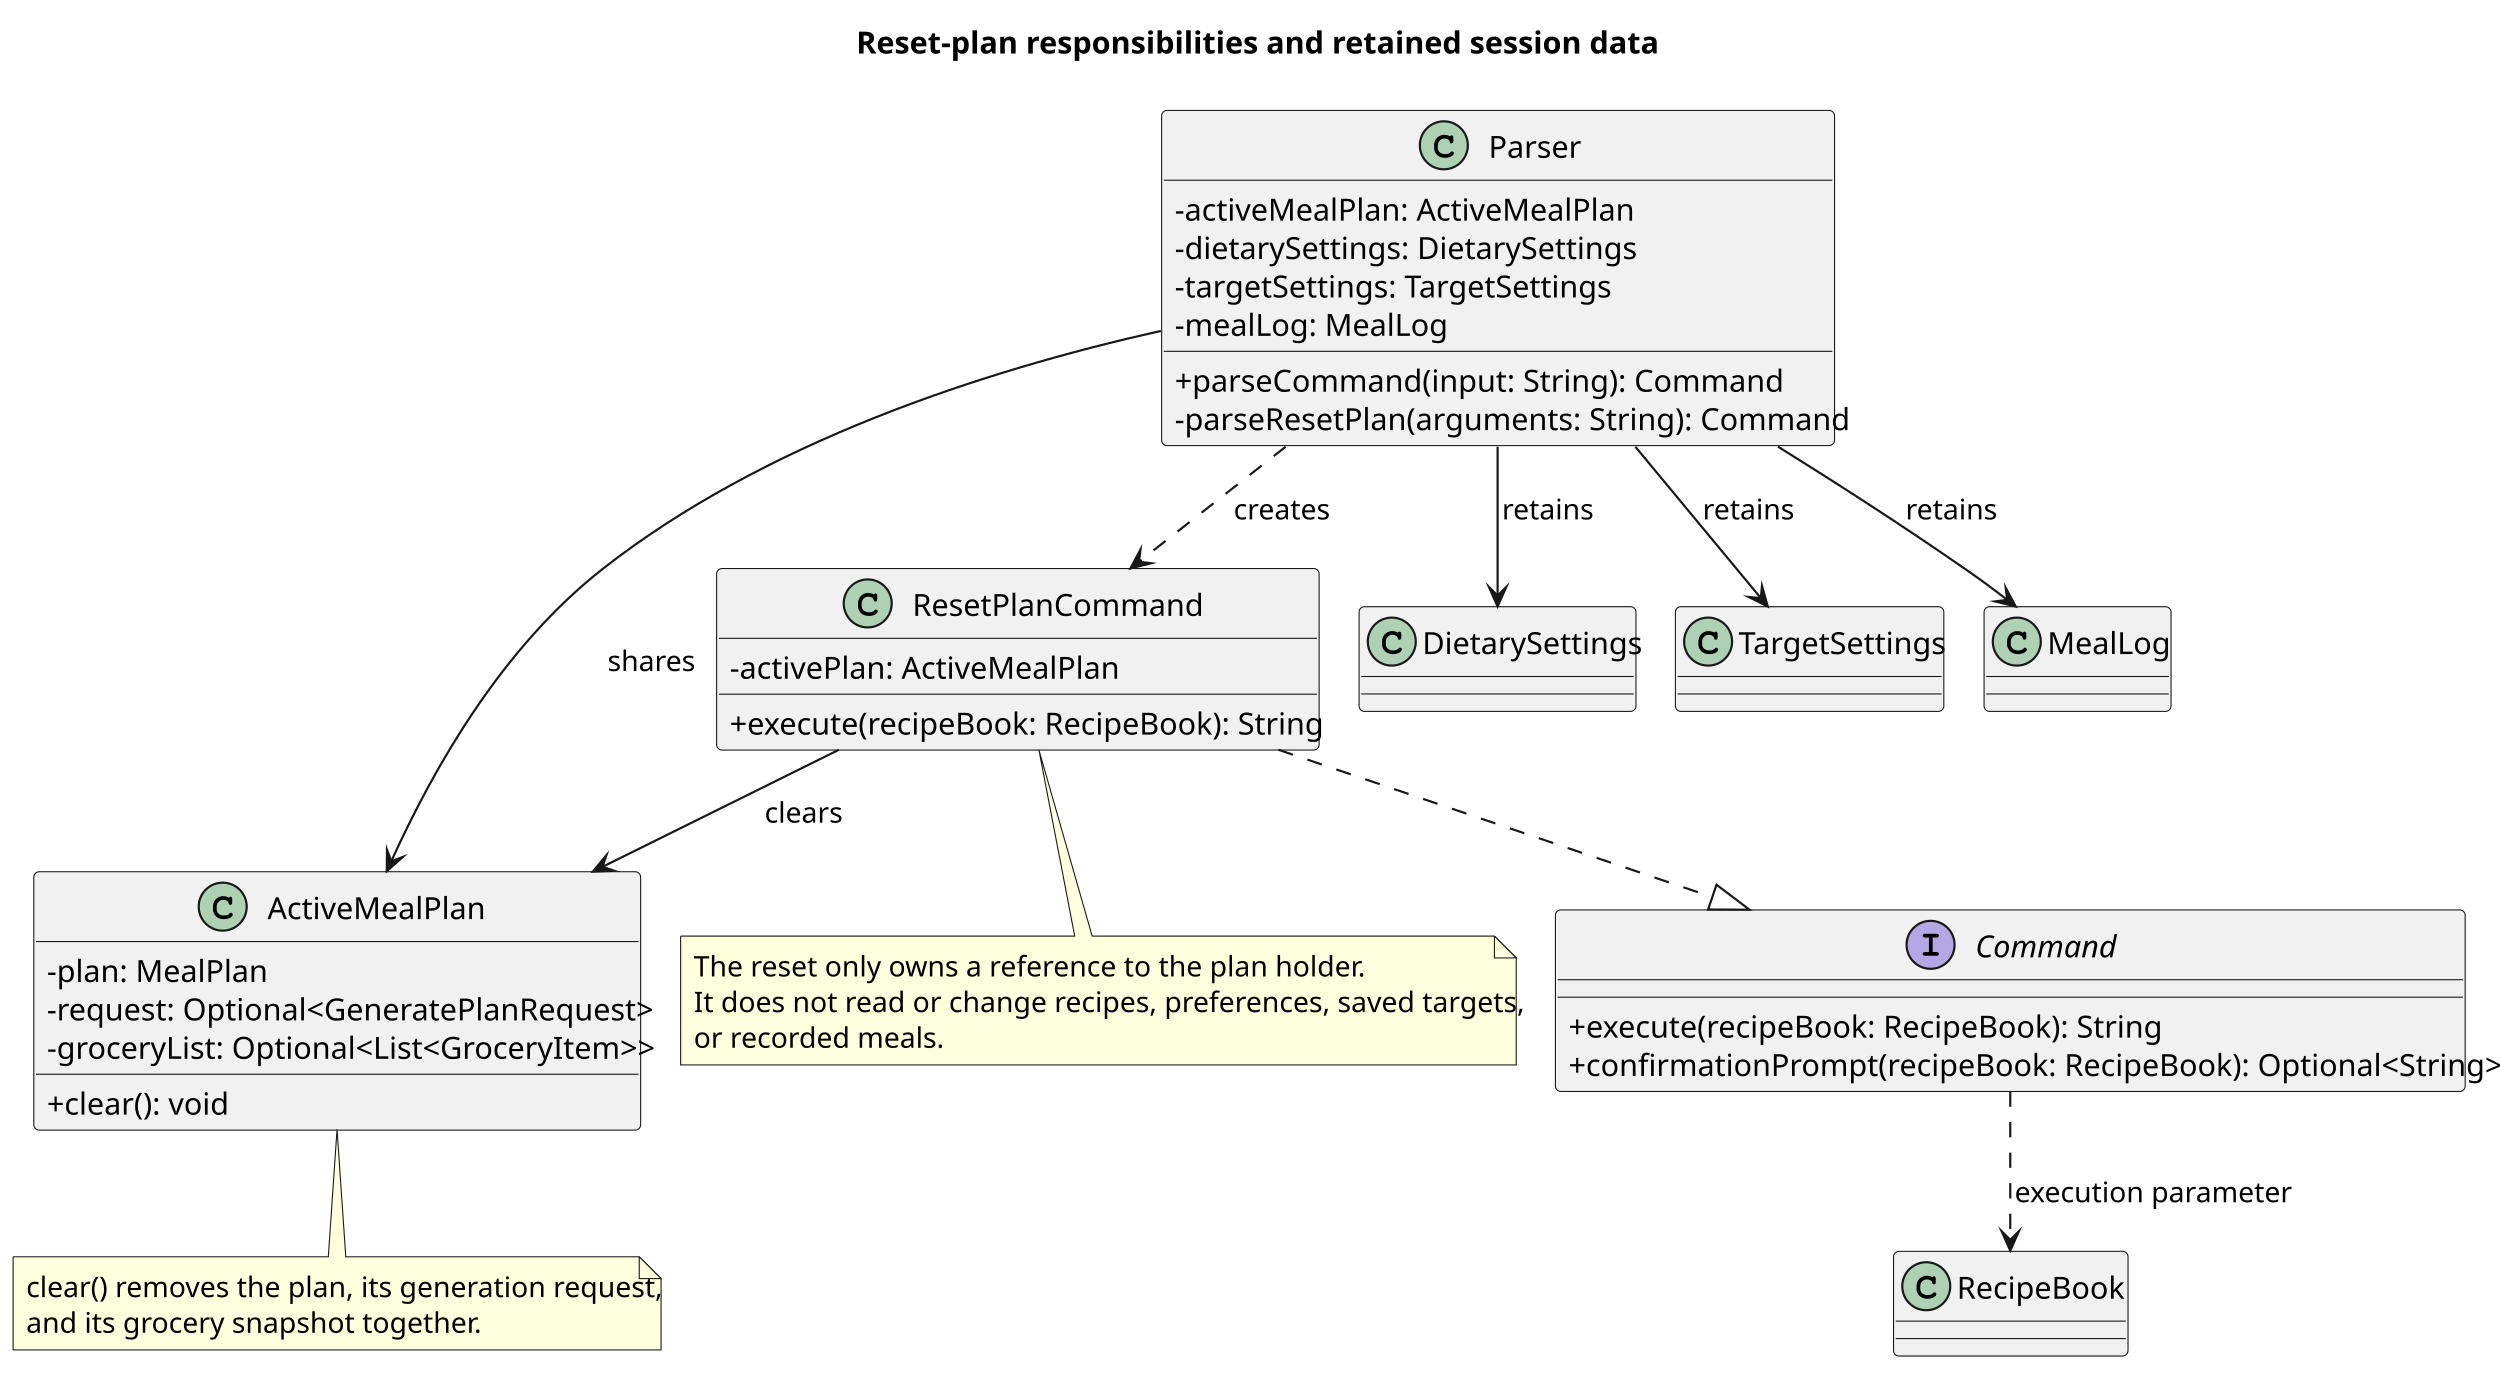
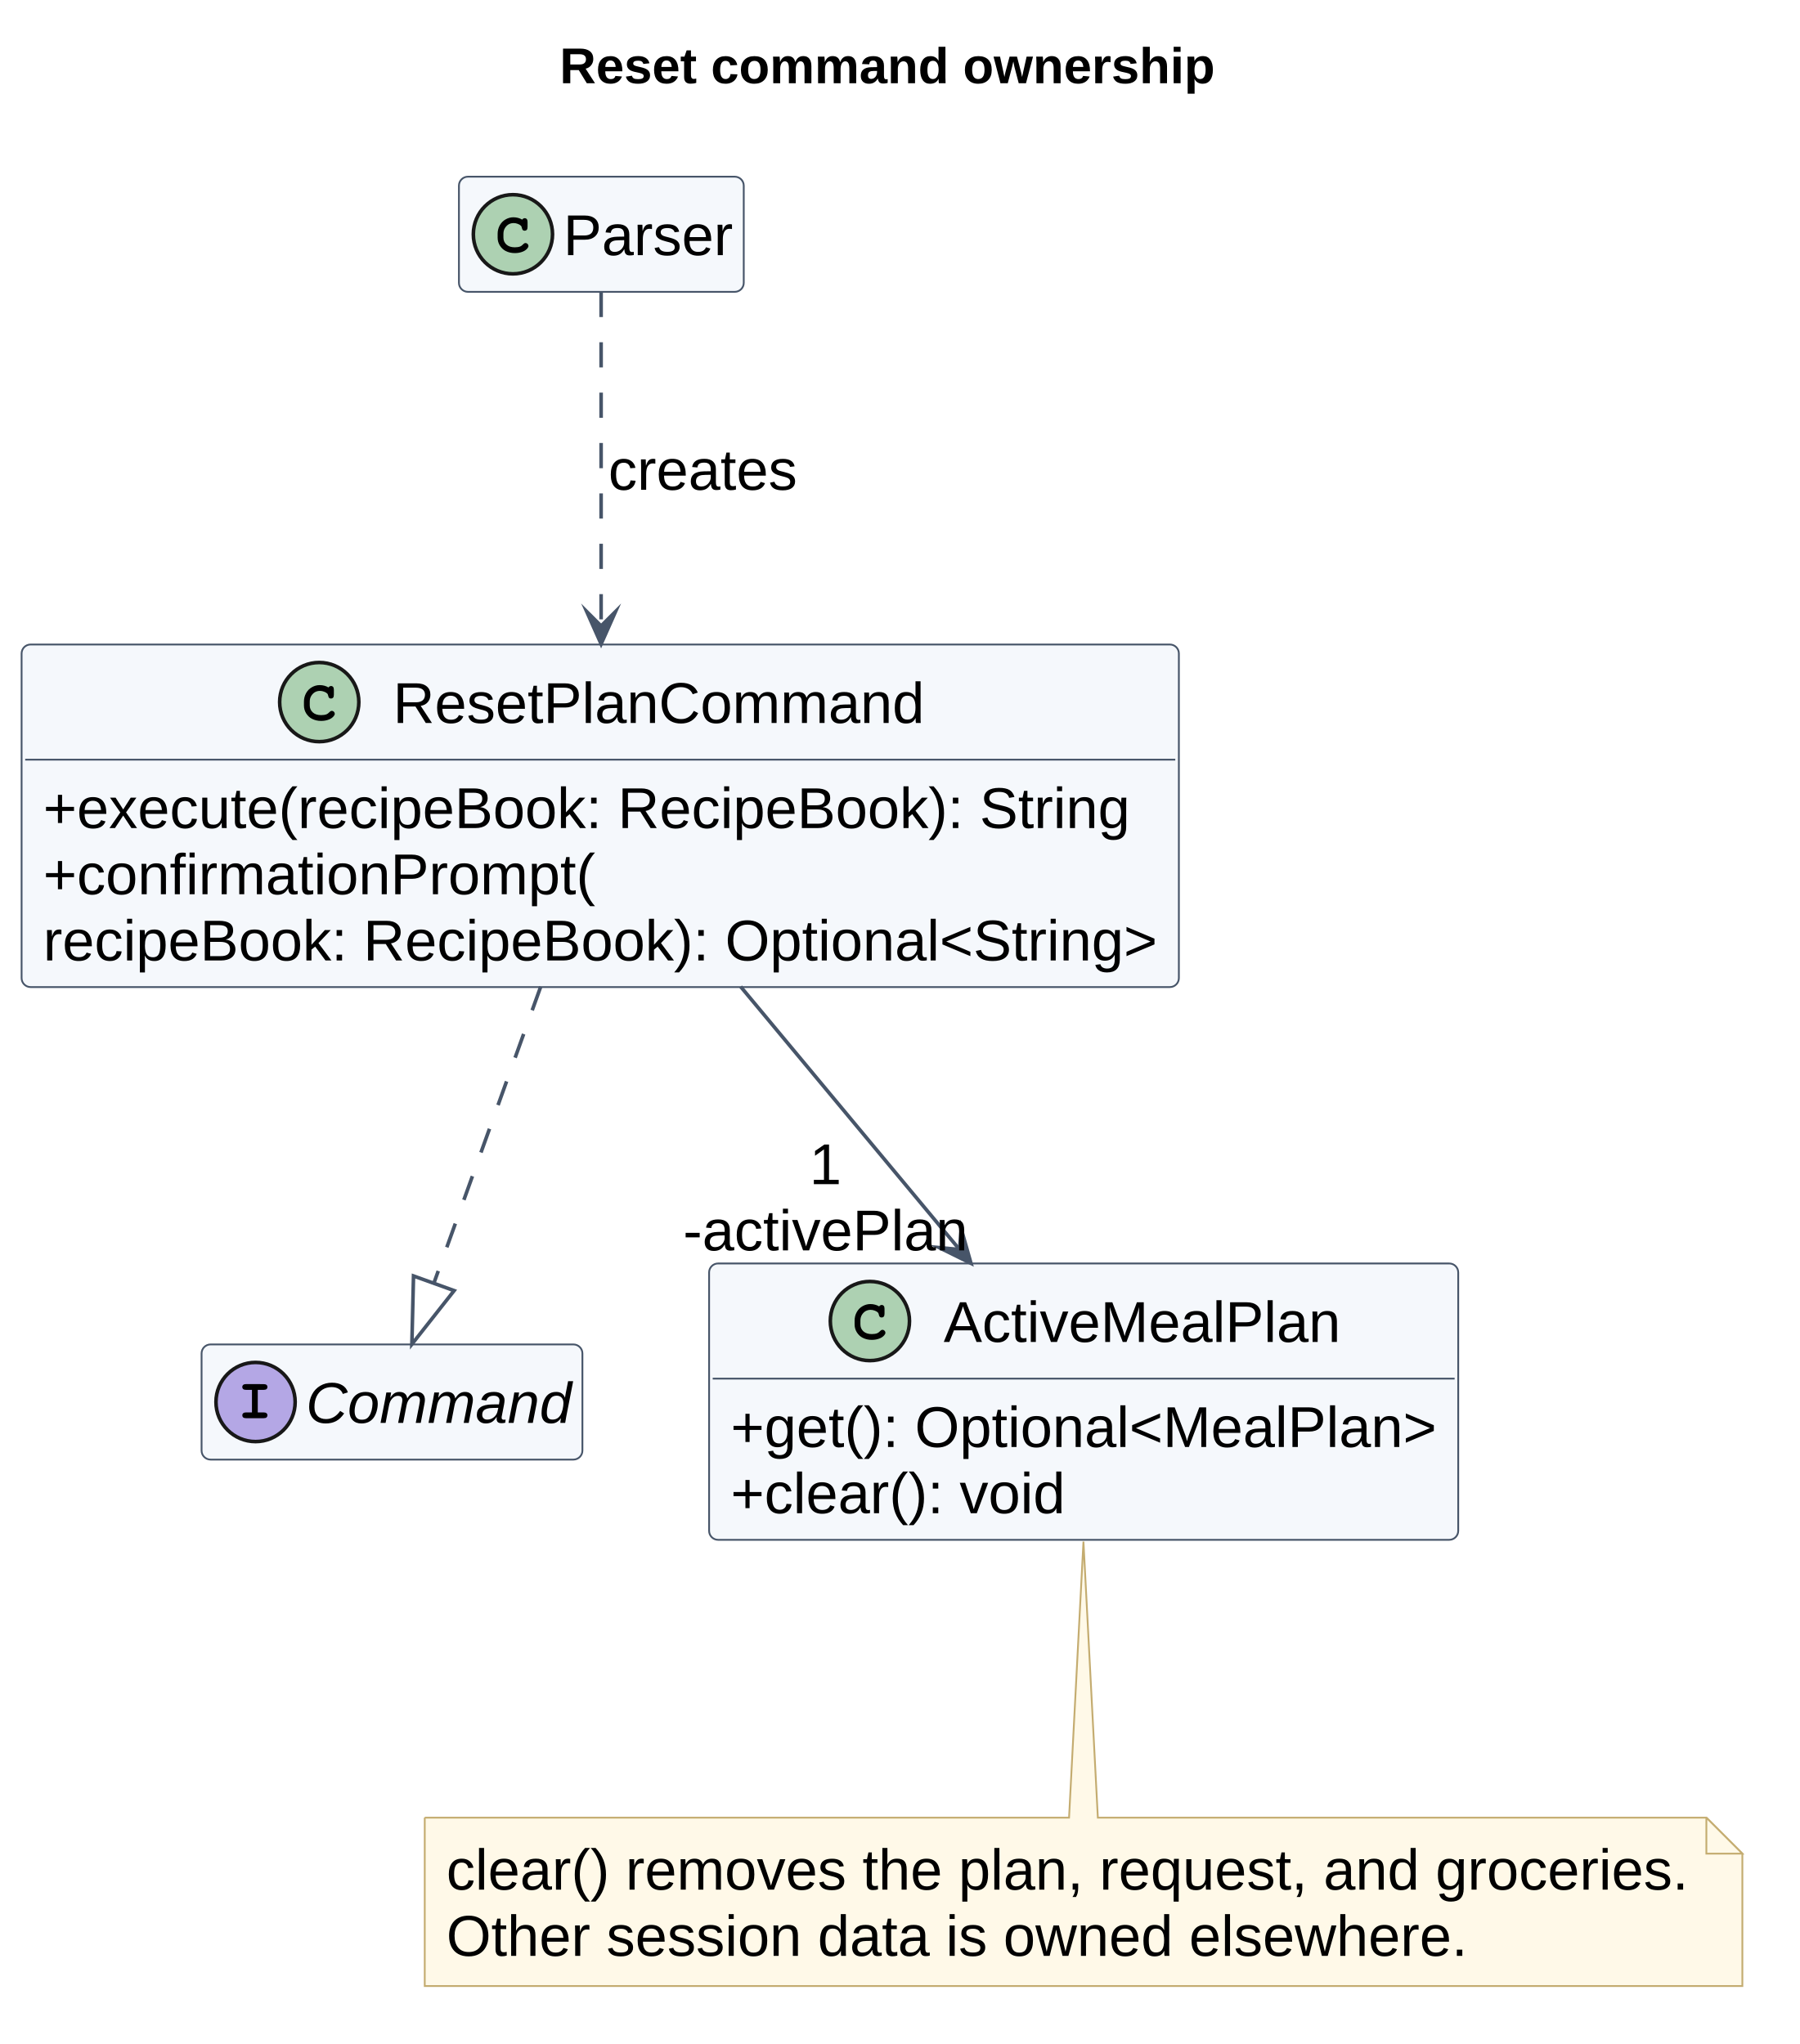
- <svg xmlns="http://www.w3.org/2000/svg" version="1.1" data-diagram-type="CLASS" style="width:1146px;height:637px;background:#FFFFFF;" width="1146px" height="637px" viewBox="0 0 1146 637" zoomAndPan="magnify" preserveAspectRatio="none" contentStyleType="text/css">
+ <svg xmlns="http://www.w3.org/2000/svg" version="1.1" data-diagram-type="CLASS" style="width:500px;height:568px;background:#FFFFFF;" width="500px" height="568px" viewBox="0 0 500 568" zoomAndPan="magnify" preserveAspectRatio="none" contentStyleType="text/css">
  <defs />
  <g font-family="sans-serif" lengthAdjust="spacing">
-     <g class="title" data-source-line="3">
-       <text x="392.504" y="24.533" fill="#000" font-size="14" textLength="353.992" font-weight="700">Reset-plan responsibilities and retained session data</text>
+     <g class="title" data-source-line="4">
+       <text x="155.479" y="23.132" fill="#000" font-size="14" textLength="182.041" font-weight="700" font-family="Arial">Reset command ownership</text>
    </g>
-     <g class="entity" data-qualified-name="Command" id="ent0001" data-source-line="8">
-       <rect x="713" y="417.109" width="417.036" height="83.219" fill="#F1F1F1" style="stroke:#181818;stroke-width:0.5;" rx="2.5" ry="2.5" />
-       <ellipse cx="884.979" cy="433.109" rx="11" ry="11" fill="#B4A7E5" style="stroke:#181818;stroke-width:1;" />
-       <path d="M885.932,429.75 L885.932,436.406 L887.65,436.406 Q888.26,436.406 888.525,436.641 Q888.791,436.875 888.791,437.266 Q888.791,437.641 888.525,437.875 Q888.26,438.109 887.65,438.109 L882.51,438.109 Q881.9,438.109 881.635,437.875 Q881.369,437.641 881.369,437.25 Q881.369,436.875 881.635,436.641 Q881.9,436.406 882.51,436.406 L884.229,436.406 L884.229,429.75 L882.51,429.75 Q881.9,429.75 881.635,429.516 Q881.369,429.281 881.369,428.891 Q881.369,428.516 881.635,428.281 Q881.9,428.047 882.51,428.047 L887.65,428.047 Q888.26,428.047 888.525,428.281 Q888.791,428.516 888.791,428.891 Q888.791,429.281 888.525,429.516 Q888.26,429.75 887.65,429.75 L885.932,429.75 Z " fill="#000" />
-       <text x="905.479" y="438.838" fill="#000" font-size="14" textLength="64.579" font-style="italic">Command</text>
-       <line x1="714" y1="449.109" x2="1129.036" y2="449.109" style="stroke:#181818;stroke-width:0.5;" />
-       <line x1="714" y1="457.109" x2="1129.036" y2="457.109" style="stroke:#181818;stroke-width:0.5;" />
-       <text x="719" y="475.643" fill="#000" font-size="14" textLength="264.195">+execute(recipeBook: RecipeBook): String</text>
-       <text x="719" y="493.252" fill="#000" font-size="14" textLength="405.036">+confirmationPrompt(recipeBook: RecipeBook): Optional&lt;String&gt;</text>
+     <g class="entity" data-qualified-name="Parser" id="ent0001" data-source-line="9">
+       <rect x="127.5" y="49.099" width="79.125" height="32" fill="#F5F8FC" style="stroke:#475569;stroke-width:0.5;" rx="2.5" ry="2.5" />
+       <ellipse cx="142.5" cy="65.099" rx="11" ry="11" fill="#ADD1B2" style="stroke:#181818;stroke-width:1;" />
+       <path d="M145.063,61.036 Q145.219,60.833 145.391,60.739 Q145.563,60.63 145.766,60.63 Q146.125,60.63 146.344,60.88 Q146.563,61.114 146.563,61.692 L146.563,63.052 Q146.563,63.63 146.344,63.88 Q146.125,64.114 145.766,64.114 Q145.453,64.114 145.25,63.942 Q145.063,63.755 144.969,63.271 Q144.906,62.942 144.75,62.755 Q144.422,62.411 143.844,62.208 Q143.281,61.989 142.703,61.989 Q141.984,61.989 141.375,62.302 Q140.781,62.614 140.313,63.317 Q139.859,64.021 139.859,64.989 L139.859,66.021 Q139.859,67.177 140.688,67.958 Q141.531,68.724 143.031,68.724 Q143.922,68.724 144.531,68.489 Q144.891,68.349 145.297,67.927 Q145.547,67.677 145.688,67.614 Q145.828,67.536 146.016,67.536 Q146.328,67.536 146.563,67.786 Q146.813,68.021 146.813,68.349 Q146.813,68.677 146.484,69.052 Q146.016,69.599 145.266,69.911 Q144.25,70.333 143.031,70.333 Q141.609,70.333 140.469,69.739 Q139.547,69.271 138.891,68.271 Q138.25,67.255 138.25,66.052 L138.25,64.974 Q138.25,63.724 138.828,62.646 Q139.422,61.552 140.453,60.974 Q141.484,60.38 142.641,60.38 Q143.328,60.38 143.938,60.552 Q144.547,60.708 145.063,61.036 Z " fill="#000" />
+       <text x="156.5" y="70.907" fill="#000" font-size="16" textLength="47.125" font-family="Arial">Parser</text>
    </g>
-     <g class="entity" data-qualified-name="Parser" id="ent0002" data-source-line="12">
-       <rect x="532.5" y="50.609" width="308.454" height="153.656" fill="#F1F1F1" style="stroke:#181818;stroke-width:0.5;" rx="2.5" ry="2.5" />
-       <ellipse cx="661.86" cy="66.609" rx="11" ry="11" fill="#ADD1B2" style="stroke:#181818;stroke-width:1;" />
-       <path d="M664.625,62.484 Q664.782,62.266 664.969,62.156 Q665.157,62.047 665.375,62.047 Q665.75,62.047 665.985,62.313 Q666.219,62.563 666.219,63.172 L666.219,64.625 Q666.219,65.234 665.985,65.5 Q665.75,65.766 665.375,65.766 Q665.032,65.766 664.829,65.563 Q664.625,65.375 664.516,64.859 Q664.469,64.5 664.282,64.313 Q663.954,63.938 663.344,63.719 Q662.735,63.5 662.11,63.5 Q661.344,63.5 660.704,63.828 Q660.079,64.156 659.579,64.906 Q659.094,65.656 659.094,66.688 L659.094,67.781 Q659.094,69.016 659.985,69.844 Q660.875,70.656 662.469,70.656 Q663.407,70.656 664.063,70.406 Q664.454,70.25 664.875,69.813 Q665.141,69.547 665.282,69.469 Q665.438,69.391 665.641,69.391 Q665.969,69.391 666.219,69.656 Q666.485,69.906 666.485,70.25 Q666.485,70.594 666.141,71 Q665.641,71.578 664.844,71.906 Q663.766,72.359 662.469,72.359 Q660.954,72.359 659.75,71.734 Q658.766,71.234 658.079,70.172 Q657.391,69.094 657.391,67.813 L657.391,66.656 Q657.391,65.328 658,64.188 Q658.625,63.031 659.719,62.422 Q660.813,61.797 662.047,61.797 Q662.782,61.797 663.422,61.969 Q664.079,62.125 664.625,62.484 Z " fill="#000" />
-       <text x="682.36" y="72.338" fill="#000" font-size="14" textLength="41.234">Parser</text>
-       <line x1="533.5" y1="82.609" x2="839.954" y2="82.609" style="stroke:#181818;stroke-width:0.5;" />
-       <text x="538.5" y="101.143" fill="#000" font-size="14" textLength="203.868">-activeMealPlan: ActiveMealPlan</text>
-       <text x="538.5" y="118.752" fill="#000" font-size="14" textLength="199.979">-dietarySettings: DietarySettings</text>
-       <text x="538.5" y="136.361" fill="#000" font-size="14" textLength="189.875">-targetSettings: TargetSettings</text>
-       <text x="538.5" y="153.971" fill="#000" font-size="14" textLength="119.848">-mealLog: MealLog</text>
-       <line x1="533.5" y1="161.047" x2="839.954" y2="161.047" style="stroke:#181818;stroke-width:0.5;" />
-       <text x="538.5" y="179.58" fill="#000" font-size="14" textLength="264.168">+parseCommand(input: String): Command</text>
-       <text x="538.5" y="197.189" fill="#000" font-size="14" textLength="296.454">-parseResetPlan(arguments: String): Command</text>
+     <g class="entity" data-qualified-name="Command" id="ent0002" data-source-line="10">
+       <rect x="56" y="373.599" width="105.805" height="32" fill="#F5F8FC" style="stroke:#475569;stroke-width:0.5;" rx="2.5" ry="2.5" />
+       <ellipse cx="71" cy="389.599" rx="11" ry="11" fill="#B4A7E5" style="stroke:#181818;stroke-width:1;" />
+       <path d="M71.609,386.224 L71.609,392.489 L73.219,392.489 Q73.797,392.489 74.047,392.724 Q74.297,392.942 74.297,393.302 Q74.297,393.646 74.047,393.88 Q73.797,394.099 73.219,394.099 L68.391,394.099 Q67.813,394.099 67.563,393.88 Q67.313,393.646 67.313,393.286 Q67.313,392.942 67.563,392.724 Q67.813,392.489 68.391,392.489 L70,392.489 L70,386.224 L68.391,386.224 Q67.813,386.224 67.563,386.005 Q67.313,385.786 67.313,385.427 Q67.313,385.067 67.563,384.849 Q67.813,384.614 68.391,384.614 L73.219,384.63 Q73.797,384.63 74.047,384.849 Q74.297,385.067 74.297,385.427 Q74.297,385.786 74.047,386.005 Q73.797,386.224 73.219,386.224 L71.609,386.224 Z " fill="#000" />
+       <text x="85" y="395.407" fill="#000" font-size="16" textLength="73.805" font-style="italic" font-family="Arial">Command</text>
    </g>
-     <g class="entity" data-qualified-name="ResetPlanCommand" id="ent0003" data-source-line="20">
-       <rect x="328.5" y="260.609" width="276.195" height="83.219" fill="#F1F1F1" style="stroke:#181818;stroke-width:0.5;" rx="2.5" ry="2.5" />
-       <ellipse cx="397.762" cy="276.609" rx="11" ry="11" fill="#ADD1B2" style="stroke:#181818;stroke-width:1;" />
-       <path d="M400.527,272.484 Q400.684,272.266 400.871,272.156 Q401.059,272.047 401.277,272.047 Q401.652,272.047 401.887,272.313 Q402.121,272.563 402.121,273.172 L402.121,274.625 Q402.121,275.234 401.887,275.5 Q401.652,275.766 401.277,275.766 Q400.934,275.766 400.73,275.563 Q400.527,275.375 400.418,274.859 Q400.371,274.5 400.184,274.313 Q399.855,273.938 399.246,273.719 Q398.637,273.5 398.012,273.5 Q397.246,273.5 396.605,273.828 Q395.98,274.156 395.48,274.906 Q394.996,275.656 394.996,276.688 L394.996,277.781 Q394.996,279.016 395.887,279.844 Q396.777,280.656 398.371,280.656 Q399.309,280.656 399.965,280.406 Q400.355,280.25 400.777,279.813 Q401.043,279.547 401.184,279.469 Q401.34,279.391 401.543,279.391 Q401.871,279.391 402.121,279.656 Q402.387,279.906 402.387,280.25 Q402.387,280.594 402.043,281 Q401.543,281.578 400.746,281.906 Q399.668,282.359 398.371,282.359 Q396.855,282.359 395.652,281.734 Q394.668,281.234 393.98,280.172 Q393.293,279.094 393.293,277.813 L393.293,276.656 Q393.293,275.328 393.902,274.188 Q394.527,273.031 395.621,272.422 Q396.715,271.797 397.949,271.797 Q398.684,271.797 399.324,271.969 Q399.98,272.125 400.527,272.484 Z " fill="#000" />
-       <text x="418.262" y="282.338" fill="#000" font-size="14" textLength="129.172">ResetPlanCommand</text>
-       <line x1="329.5" y1="292.609" x2="603.695" y2="292.609" style="stroke:#181818;stroke-width:0.5;" />
-       <text x="334.5" y="311.143" fill="#000" font-size="14" textLength="173.523">-activePlan: ActiveMealPlan</text>
-       <line x1="329.5" y1="318.219" x2="603.695" y2="318.219" style="stroke:#181818;stroke-width:0.5;" />
-       <text x="334.5" y="336.752" fill="#000" font-size="14" textLength="264.195">+execute(recipeBook: RecipeBook): String</text>
+     <g class="entity" data-qualified-name="ResetPlanCommand" id="ent0003" data-source-line="11">
+       <rect x="6" y="179.099" width="321.508" height="95.195" fill="#F5F8FC" style="stroke:#475569;stroke-width:0.5;" rx="2.5" ry="2.5" />
+       <ellipse cx="88.691" cy="195.099" rx="11" ry="11" fill="#ADD1B2" style="stroke:#181818;stroke-width:1;" />
+       <path d="M91.254,191.036 Q91.41,190.833 91.582,190.739 Q91.754,190.63 91.957,190.63 Q92.316,190.63 92.535,190.88 Q92.754,191.114 92.754,191.692 L92.754,193.052 Q92.754,193.63 92.535,193.88 Q92.316,194.114 91.957,194.114 Q91.645,194.114 91.441,193.942 Q91.254,193.755 91.16,193.271 Q91.098,192.942 90.941,192.755 Q90.613,192.411 90.035,192.208 Q89.473,191.989 88.895,191.989 Q88.176,191.989 87.566,192.302 Q86.973,192.614 86.504,193.317 Q86.051,194.021 86.051,194.989 L86.051,196.021 Q86.051,197.177 86.879,197.958 Q87.723,198.724 89.223,198.724 Q90.113,198.724 90.723,198.489 Q91.082,198.349 91.488,197.927 Q91.738,197.677 91.879,197.614 Q92.02,197.536 92.207,197.536 Q92.52,197.536 92.754,197.786 Q93.004,198.021 93.004,198.349 Q93.004,198.677 92.676,199.052 Q92.207,199.599 91.457,199.911 Q90.441,200.333 89.223,200.333 Q87.801,200.333 86.66,199.739 Q85.738,199.271 85.082,198.271 Q84.441,197.255 84.441,196.052 L84.441,194.974 Q84.441,193.724 85.02,192.646 Q85.613,191.552 86.645,190.974 Q87.676,190.38 88.832,190.38 Q89.52,190.38 90.129,190.552 Q90.738,190.708 91.254,191.036 Z " fill="#000" />
+       <text x="109.191" y="200.907" fill="#000" font-size="16" textLength="147.625" font-family="Arial">ResetPlanCommand</text>
+       <line x1="7" y1="211.099" x2="326.508" y2="211.099" style="stroke:#475569;stroke-width:0.5;" />
+       <text x="12" y="230.106" fill="#000" font-size="16" textLength="301.938" font-family="Arial">+execute(recipeBook: RecipeBook): String</text>
+       <text x="12" y="248.505" fill="#000" font-size="16" textLength="153.391" font-family="Arial">+confirmationPrompt(</text>
+       <text x="12" y="266.903" fill="#000" font-size="16" textLength="309.508" font-family="Arial">recipeBook: RecipeBook): Optional&lt;String&gt;</text>
    </g>
-     <g class="entity" data-qualified-name="ActiveMealPlan" id="ent0004" data-source-line="24">
-       <rect x="15.5" y="399.609" width="278.171" height="118.438" fill="#F1F1F1" style="stroke:#181818;stroke-width:0.5;" rx="2.5" ry="2.5" />
-       <ellipse cx="102.091" cy="415.609" rx="11" ry="11" fill="#ADD1B2" style="stroke:#181818;stroke-width:1;" />
-       <path d="M104.856,411.484 Q105.013,411.266 105.2,411.156 Q105.388,411.047 105.606,411.047 Q105.981,411.047 106.216,411.313 Q106.45,411.563 106.45,412.172 L106.45,413.625 Q106.45,414.234 106.216,414.5 Q105.981,414.766 105.606,414.766 Q105.263,414.766 105.06,414.563 Q104.856,414.375 104.747,413.859 Q104.7,413.5 104.513,413.313 Q104.185,412.938 103.575,412.719 Q102.966,412.5 102.341,412.5 Q101.575,412.5 100.935,412.828 Q100.31,413.156 99.81,413.906 Q99.325,414.656 99.325,415.688 L99.325,416.781 Q99.325,418.016 100.216,418.844 Q101.106,419.656 102.7,419.656 Q103.638,419.656 104.294,419.406 Q104.685,419.25 105.106,418.813 Q105.372,418.547 105.513,418.469 Q105.669,418.391 105.872,418.391 Q106.2,418.391 106.45,418.656 Q106.716,418.906 106.716,419.25 Q106.716,419.594 106.372,420 Q105.872,420.578 105.075,420.906 Q103.997,421.359 102.7,421.359 Q101.185,421.359 99.981,420.734 Q98.997,420.234 98.31,419.172 Q97.622,418.094 97.622,416.813 L97.622,415.656 Q97.622,414.328 98.231,413.188 Q98.856,412.031 99.95,411.422 Q101.044,410.797 102.278,410.797 Q103.013,410.797 103.653,410.969 Q104.31,411.125 104.856,411.484 Z " fill="#000" />
-       <text x="122.591" y="421.338" fill="#000" font-size="14" textLength="96.489">ActiveMealPlan</text>
-       <line x1="16.5" y1="431.609" x2="292.671" y2="431.609" style="stroke:#181818;stroke-width:0.5;" />
-       <text x="21.5" y="450.143" fill="#000" font-size="14" textLength="97.275">-plan: MealPlan</text>
-       <text x="21.5" y="467.752" fill="#000" font-size="14" textLength="266.171">-request: Optional&lt;GeneratePlanRequest&gt;</text>
-       <text x="21.5" y="485.361" fill="#000" font-size="14" textLength="264.558">-groceryList: Optional&lt;List&lt;GroceryItem&gt;&gt;</text>
-       <line x1="16.5" y1="492.438" x2="292.671" y2="492.438" style="stroke:#181818;stroke-width:0.5;" />
-       <text x="21.5" y="510.971" fill="#000" font-size="14" textLength="81.307">+clear(): void</text>
+     <g class="entity" data-qualified-name="ActiveMealPlan" id="ent0004" data-source-line="15">
+       <rect x="197" y="351.099" width="208.117" height="76.797" fill="#F5F8FC" style="stroke:#475569;stroke-width:0.5;" rx="2.5" ry="2.5" />
+       <ellipse cx="241.672" cy="367.099" rx="11" ry="11" fill="#ADD1B2" style="stroke:#181818;stroke-width:1;" />
+       <path d="M244.234,363.036 Q244.391,362.833 244.563,362.739 Q244.734,362.63 244.938,362.63 Q245.297,362.63 245.516,362.88 Q245.734,363.114 245.734,363.692 L245.734,365.052 Q245.734,365.63 245.516,365.88 Q245.297,366.114 244.938,366.114 Q244.625,366.114 244.422,365.942 Q244.234,365.755 244.141,365.271 Q244.078,364.942 243.922,364.755 Q243.594,364.411 243.016,364.208 Q242.453,363.989 241.875,363.989 Q241.156,363.989 240.547,364.302 Q239.953,364.614 239.484,365.317 Q239.031,366.021 239.031,366.989 L239.031,368.021 Q239.031,369.177 239.859,369.958 Q240.703,370.724 242.203,370.724 Q243.094,370.724 243.703,370.489 Q244.063,370.349 244.469,369.927 Q244.719,369.677 244.859,369.614 Q245,369.536 245.188,369.536 Q245.5,369.536 245.734,369.786 Q245.984,370.021 245.984,370.349 Q245.984,370.677 245.656,371.052 Q245.188,371.599 244.438,371.911 Q243.422,372.333 242.203,372.333 Q240.781,372.333 239.641,371.739 Q238.719,371.271 238.063,370.271 Q237.422,369.255 237.422,368.052 L237.422,366.974 Q237.422,365.724 238,364.646 Q238.594,363.552 239.625,362.974 Q240.656,362.38 241.813,362.38 Q242.5,362.38 243.109,362.552 Q243.719,362.708 244.234,363.036 Z " fill="#000" />
+       <text x="262.172" y="372.907" fill="#000" font-size="16" textLength="110.273" font-family="Arial">ActiveMealPlan</text>
+       <line x1="198" y1="383.099" x2="404.117" y2="383.099" style="stroke:#475569;stroke-width:0.5;" />
+       <text x="203" y="402.106" fill="#000" font-size="16" textLength="196.117" font-family="Arial">+get(): Optional&lt;MealPlan&gt;</text>
+       <text x="203" y="420.505" fill="#000" font-size="16" textLength="92.922" font-family="Arial">+clear(): void</text>
    </g>
-     <g class="entity" data-qualified-name="RecipeBook" id="ent0005" data-source-line="30">
-       <rect x="868" y="573.609" width="107.489" height="48" fill="#F1F1F1" style="stroke:#181818;stroke-width:0.5;" rx="2.5" ry="2.5" />
-       <ellipse cx="883" cy="589.609" rx="11" ry="11" fill="#ADD1B2" style="stroke:#181818;stroke-width:1;" />
-       <path d="M885.766,585.484 Q885.922,585.266 886.109,585.156 Q886.297,585.047 886.516,585.047 Q886.891,585.047 887.125,585.313 Q887.359,585.563 887.359,586.172 L887.359,587.625 Q887.359,588.234 887.125,588.5 Q886.891,588.766 886.516,588.766 Q886.172,588.766 885.969,588.563 Q885.766,588.375 885.656,587.859 Q885.609,587.5 885.422,587.313 Q885.094,586.938 884.484,586.719 Q883.875,586.5 883.25,586.5 Q882.484,586.5 881.844,586.828 Q881.219,587.156 880.719,587.906 Q880.234,588.656 880.234,589.688 L880.234,590.781 Q880.234,592.016 881.125,592.844 Q882.016,593.656 883.609,593.656 Q884.547,593.656 885.203,593.406 Q885.594,593.25 886.016,592.813 Q886.281,592.547 886.422,592.469 Q886.578,592.391 886.781,592.391 Q887.109,592.391 887.359,592.656 Q887.625,592.906 887.625,593.25 Q887.625,593.594 887.281,594 Q886.781,594.578 885.984,594.906 Q884.906,595.359 883.609,595.359 Q882.094,595.359 880.891,594.734 Q879.906,594.234 879.219,593.172 Q878.531,592.094 878.531,590.813 L878.531,589.656 Q878.531,588.328 879.141,587.188 Q879.766,586.031 880.859,585.422 Q881.953,584.797 883.188,584.797 Q883.922,584.797 884.563,584.969 Q885.219,585.125 885.766,585.484 Z " fill="#000" />
-       <text x="897" y="595.338" fill="#000" font-size="14" textLength="75.489">RecipeBook</text>
-       <line x1="869" y1="605.609" x2="974.489" y2="605.609" style="stroke:#181818;stroke-width:0.5;" />
-       <line x1="869" y1="613.609" x2="974.489" y2="613.609" style="stroke:#181818;stroke-width:0.5;" />
+     <g class="entity" data-qualified-name="GMN8" id="ent0009" data-source-line="23">
+       <path d="M118,505.099 L118,551.896 A0,0 0 0 0 118,551.896 L484.055,551.896 A0,0 0 0 0 484.055,551.896 L484.055,515.099 L474.055,505.099 L305,505.099 L301,428.397 L297,505.099 L118,505.099 A0,0 0 0 0 118,505.099" style="stroke:#C4AC70;stroke-width:0.5;" fill="#FFF9E8" />
+       <path d="M474.055,505.099 L474.055,515.099 L484.055,515.099 L474.055,505.099" style="stroke:#C4AC70;stroke-width:0.5;" fill="#FFF9E8" />
+       <text x="124" y="525.106" fill="#000" font-size="16" textLength="345.055" font-family="Arial">clear() removes the plan, request, and groceries.</text>
+       <text x="124" y="543.505" fill="#000" font-size="16" textLength="283.711" font-family="Arial">Other session data is owned elsewhere.</text>
    </g>
-     <g class="entity" data-qualified-name="DietarySettings" id="ent0006" data-source-line="31">
-       <rect x="623" y="278.109" width="126.931" height="48" fill="#F1F1F1" style="stroke:#181818;stroke-width:0.5;" rx="2.5" ry="2.5" />
-       <ellipse cx="638" cy="294.109" rx="11" ry="11" fill="#ADD1B2" style="stroke:#181818;stroke-width:1;" />
-       <path d="M640.766,289.984 Q640.922,289.766 641.109,289.656 Q641.297,289.547 641.516,289.547 Q641.891,289.547 642.125,289.813 Q642.359,290.063 642.359,290.672 L642.359,292.125 Q642.359,292.734 642.125,293 Q641.891,293.266 641.516,293.266 Q641.172,293.266 640.969,293.063 Q640.766,292.875 640.656,292.359 Q640.609,292 640.422,291.813 Q640.094,291.438 639.484,291.219 Q638.875,291 638.25,291 Q637.484,291 636.844,291.328 Q636.219,291.656 635.719,292.406 Q635.234,293.156 635.234,294.188 L635.234,295.281 Q635.234,296.516 636.125,297.344 Q637.016,298.156 638.609,298.156 Q639.547,298.156 640.203,297.906 Q640.594,297.75 641.016,297.313 Q641.281,297.047 641.422,296.969 Q641.578,296.891 641.781,296.891 Q642.109,296.891 642.359,297.156 Q642.625,297.406 642.625,297.75 Q642.625,298.094 642.281,298.5 Q641.781,299.078 640.984,299.406 Q639.906,299.859 638.609,299.859 Q637.094,299.859 635.891,299.234 Q634.906,298.734 634.219,297.672 Q633.531,296.594 633.531,295.313 L633.531,294.156 Q633.531,292.828 634.141,291.688 Q634.766,290.531 635.859,289.922 Q636.953,289.297 638.188,289.297 Q638.922,289.297 639.563,289.469 Q640.219,289.625 640.766,289.984 Z " fill="#000" />
-       <text x="652" y="299.838" fill="#000" font-size="14" textLength="94.931">DietarySettings</text>
-       <line x1="624" y1="310.109" x2="748.931" y2="310.109" style="stroke:#181818;stroke-width:0.5;" />
-       <line x1="624" y1="318.109" x2="748.931" y2="318.109" style="stroke:#181818;stroke-width:0.5;" />
+     <g class="link" data-entity-1="ent0001" data-entity-2="ent0003" id="lnk5" data-link-type="dependency">
+       <polygon points="167,178.957,171,169.957,167,173.957,163,169.957,167,178.957" fill="#475569" style="stroke:#475569;stroke-width:1;stroke-linejoin:miter;stroke-miterlimit:10;" />
+       <path d="M167,81.104 C167,103.283 167,140.77 167,173.957" style="stroke:#475569;stroke-width:1;stroke-dasharray:7,7;" fill="none" />
+       <text x="169" y="136.106" fill="#000" font-size="16" textLength="52.469" font-family="Arial">creates</text>
    </g>
-     <g class="entity" data-qualified-name="TargetSettings" id="ent0007" data-source-line="32">
-       <rect x="768" y="278.109" width="123.048" height="48" fill="#F1F1F1" style="stroke:#181818;stroke-width:0.5;" rx="2.5" ry="2.5" />
-       <ellipse cx="783" cy="294.109" rx="11" ry="11" fill="#ADD1B2" style="stroke:#181818;stroke-width:1;" />
-       <path d="M785.766,289.984 Q785.922,289.766 786.109,289.656 Q786.297,289.547 786.516,289.547 Q786.891,289.547 787.125,289.813 Q787.359,290.063 787.359,290.672 L787.359,292.125 Q787.359,292.734 787.125,293 Q786.891,293.266 786.516,293.266 Q786.172,293.266 785.969,293.063 Q785.766,292.875 785.656,292.359 Q785.609,292 785.422,291.813 Q785.094,291.438 784.484,291.219 Q783.875,291 783.25,291 Q782.484,291 781.844,291.328 Q781.219,291.656 780.719,292.406 Q780.234,293.156 780.234,294.188 L780.234,295.281 Q780.234,296.516 781.125,297.344 Q782.016,298.156 783.609,298.156 Q784.547,298.156 785.203,297.906 Q785.594,297.75 786.016,297.313 Q786.281,297.047 786.422,296.969 Q786.578,296.891 786.781,296.891 Q787.109,296.891 787.359,297.156 Q787.625,297.406 787.625,297.75 Q787.625,298.094 787.281,298.5 Q786.781,299.078 785.984,299.406 Q784.906,299.859 783.609,299.859 Q782.094,299.859 780.891,299.234 Q779.906,298.734 779.219,297.672 Q778.531,296.594 778.531,295.313 L778.531,294.156 Q778.531,292.828 779.141,291.688 Q779.766,290.531 780.859,289.922 Q781.953,289.297 783.188,289.297 Q783.922,289.297 784.563,289.469 Q785.219,289.625 785.766,289.984 Z " fill="#000" />
-       <text x="797" y="299.838" fill="#000" font-size="14" textLength="91.048">TargetSettings</text>
-       <line x1="769" y1="310.109" x2="890.048" y2="310.109" style="stroke:#181818;stroke-width:0.5;" />
-       <line x1="769" y1="318.109" x2="890.048" y2="318.109" style="stroke:#181818;stroke-width:0.5;" />
+     <g class="link" data-entity-1="ent0003" data-entity-2="ent0002" id="lnk6" data-link-type="extension">
+       <polygon points="114.423,373.545,126.169,358.644,114.879,354.577,114.423,373.545" fill="none" style="stroke:#475569;stroke-width:1;stroke-linejoin:miter;stroke-miterlimit:10;" />
+       <path d="M150.224,274.167 C138.113,307.785 128.621,334.134 120.524,356.61" style="stroke:#475569;stroke-width:1;stroke-dasharray:7,7;" fill="none" />
    </g>
-     <g class="entity" data-qualified-name="MealLog" id="ent0008" data-source-line="33">
-       <rect x="909.5" y="278.109" width="85.703" height="48" fill="#F1F1F1" style="stroke:#181818;stroke-width:0.5;" rx="2.5" ry="2.5" />
-       <ellipse cx="924.5" cy="294.109" rx="11" ry="11" fill="#ADD1B2" style="stroke:#181818;stroke-width:1;" />
-       <path d="M927.266,289.984 Q927.422,289.766 927.609,289.656 Q927.797,289.547 928.016,289.547 Q928.391,289.547 928.625,289.813 Q928.859,290.063 928.859,290.672 L928.859,292.125 Q928.859,292.734 928.625,293 Q928.391,293.266 928.016,293.266 Q927.672,293.266 927.469,293.063 Q927.266,292.875 927.156,292.359 Q927.109,292 926.922,291.813 Q926.594,291.438 925.984,291.219 Q925.375,291 924.75,291 Q923.984,291 923.344,291.328 Q922.719,291.656 922.219,292.406 Q921.734,293.156 921.734,294.188 L921.734,295.281 Q921.734,296.516 922.625,297.344 Q923.516,298.156 925.109,298.156 Q926.047,298.156 926.703,297.906 Q927.094,297.75 927.516,297.313 Q927.781,297.047 927.922,296.969 Q928.078,296.891 928.281,296.891 Q928.609,296.891 928.859,297.156 Q929.125,297.406 929.125,297.75 Q929.125,298.094 928.781,298.5 Q928.281,299.078 927.484,299.406 Q926.406,299.859 925.109,299.859 Q923.594,299.859 922.391,299.234 Q921.406,298.734 920.719,297.672 Q920.031,296.594 920.031,295.313 L920.031,294.156 Q920.031,292.828 920.641,291.688 Q921.266,290.531 922.359,289.922 Q923.453,289.297 924.688,289.297 Q925.422,289.297 926.063,289.469 Q926.719,289.625 927.266,289.984 Z " fill="#000" />
-       <text x="938.5" y="299.838" fill="#000" font-size="14" textLength="53.703">MealLog</text>
-       <line x1="910.5" y1="310.109" x2="994.203" y2="310.109" style="stroke:#181818;stroke-width:0.5;" />
-       <line x1="910.5" y1="318.109" x2="994.203" y2="318.109" style="stroke:#181818;stroke-width:0.5;" />
-     </g>
-     <g class="entity" data-qualified-name="GMN17" id="ent0018" data-source-line="45">
-       <path d="M312,429.109 L312,488.164 A0,0 0 0 0 312,488.164 L695.045,488.164 A0,0 0 0 0 695.045,488.164 L695.045,439.109 L685.045,429.109 L500.646,429.109 L476.221,343.702 L492.646,429.109 L312,429.109 A0,0 0 0 0 312,429.109" style="stroke:#181818;stroke-width:0.5;" fill="#FEFFDD" />
-       <path d="M685.045,429.109 L685.045,439.109 L695.045,439.109 L685.045,429.109" style="stroke:#181818;stroke-width:0.5;" fill="#FEFFDD" />
-       <text x="318" y="447.604" fill="#000" font-size="13" textLength="293.395">The reset only owns a reference to the plan holder.</text>
-       <text x="318" y="463.956" fill="#000" font-size="13" textLength="362.045">It does not read or change recipes, preferences, saved targets,</text>
-       <text x="318" y="480.308" fill="#000" font-size="13" textLength="108.38">or recorded meals.</text>
-     </g>
-     <g class="entity" data-qualified-name="GMN20" id="ent0021" data-source-line="50">
-       <path d="M6,576.109 L6,618.813 A0,0 0 0 0 6,618.813 L303.028,618.813 A0,0 0 0 0 303.028,618.813 L303.028,586.109 L293.028,576.109 L158.5,576.109 L154.5,517.71 L150.5,576.109 L6,576.109 A0,0 0 0 0 6,576.109" style="stroke:#181818;stroke-width:0.5;" fill="#FEFFDD" />
-       <path d="M293.028,576.109 L293.028,586.109 L303.028,586.109 L293.028,576.109" style="stroke:#181818;stroke-width:0.5;" fill="#FEFFDD" />
-       <text x="12" y="594.604" fill="#000" font-size="13" textLength="276.028">clear() removes the plan, its generation request,</text>
-       <text x="12" y="610.956" fill="#000" font-size="13" textLength="196.562">and its grocery snapshot together.</text>
-     </g>
-     <g class="link" data-entity-1="ent0003" data-entity-2="ent0001" id="lnk9" data-link-type="extension">
-       <polygon points="801.963,417.019,786.848,405.551,782.99,416.913,801.963,417.019" fill="none" style="stroke:#181818;stroke-width:1;stroke-linejoin:miter;stroke-miterlimit:10;" />
-       <path d="M586.046,343.702 C652.66,366.322 718.306,388.613 784.919,411.232" style="stroke:#181818;stroke-width:1;stroke-dasharray:7,7;" fill="none" />
-     </g>
-     <g class="link" data-entity-1="ent0002" data-entity-2="ent0003" id="lnk10" data-link-type="dependency">
-       <polygon points="518.18,260.587,527.731,258.182,522.115,257.502,522.794,251.886,518.18,260.587" fill="#181818" style="stroke:#181818;stroke-width:1;stroke-linejoin:miter;stroke-miterlimit:10;" />
-       <path d="M589.364,204.773 C564.847,223.997 543.399,240.814 522.115,257.502" style="stroke:#181818;stroke-width:1;stroke-dasharray:7,7;" fill="none" />
-       <text x="565.5" y="238.104" fill="#000" font-size="13" textLength="42.631">creates</text>
-     </g>
-     <g class="link" data-entity-1="ent0002" data-entity-2="ent0004" id="lnk11" data-link-type="dependency">
-       <polygon points="177.301,399.343,184.668,392.806,179.371,394.792,177.385,389.495,177.301,399.343" fill="#181818" style="stroke:#181818;stroke-width:1;stroke-linejoin:miter;stroke-miterlimit:10;" />
-       <path d="M532.127,151.683 C449.597,170.191 350.12,203.012 276.5,260.609 C230.4,296.677 199.362,350.831 179.371,394.792" style="stroke:#181818;stroke-width:1;" fill="none" />
-       <text x="278.5" y="307.604" fill="#000" font-size="13" textLength="39.019">shares</text>
-     </g>
-     <g class="link" data-entity-1="ent0002" data-entity-2="ent0006" id="lnk12" data-link-type="dependency">
-       <polygon points="686.5,278.019,690.5,269.019,686.5,273.019,682.5,269.019,686.5,278.019" fill="#181818" style="stroke:#181818;stroke-width:1;stroke-linejoin:miter;stroke-miterlimit:10;" />
-       <path d="M686.5,204.773 C686.5,231.307 686.5,254.133 686.5,273.019" style="stroke:#181818;stroke-width:1;" fill="none" />
-       <text x="688.5" y="238.104" fill="#000" font-size="13" textLength="39.019">retains</text>
-     </g>
-     <g class="link" data-entity-1="ent0002" data-entity-2="ent0007" id="lnk13" data-link-type="dependency">
-       <polygon points="810.358,278.019,807.694,268.537,807.167,274.169,801.535,273.643,810.358,278.019" fill="#181818" style="stroke:#181818;stroke-width:1;stroke-linejoin:miter;stroke-miterlimit:10;" />
-       <path d="M749.638,204.773 C771.635,231.307 791.512,255.284 807.167,274.169" style="stroke:#181818;stroke-width:1;" fill="none" />
-       <text x="780.5" y="238.104" fill="#000" font-size="13" textLength="39.019">retains</text>
-     </g>
-     <g class="link" data-entity-1="ent0002" data-entity-2="ent0008" id="lnk14" data-link-type="dependency">
-       <polygon points="924.04,278.045,919.389,269.364,920.092,274.977,914.479,275.68,924.04,278.045" fill="#181818" style="stroke:#181818;stroke-width:1;stroke-linejoin:miter;stroke-miterlimit:10;" />
-       <path d="M814.99,204.717 C843.522,222.484 873.344,241.743 900.5,260.609 C908.3,266.028 912.56,269.122 920.092,274.977" style="stroke:#181818;stroke-width:1;" fill="none" />
-       <text x="873.5" y="238.104" fill="#000" font-size="13" textLength="39.019">retains</text>
-     </g>
-     <g class="link" data-entity-1="ent0003" data-entity-2="ent0004" id="lnk15" data-link-type="dependency">
-       <polygon points="271.711,399.568,281.551,399.158,276.191,397.349,278.001,391.989,271.711,399.568" fill="#181818" style="stroke:#181818;stroke-width:1;stroke-linejoin:miter;stroke-miterlimit:10;" />
-       <path d="M384.526,343.702 C350.041,360.779 313.755,378.748 276.191,397.349" style="stroke:#181818;stroke-width:1;" fill="none" />
-       <text x="350.5" y="377.104" fill="#000" font-size="13" textLength="34.677">clears</text>
-     </g>
-     <g class="link" data-entity-1="ent0001" data-entity-2="ent0005" id="lnk16" data-link-type="dependency">
-       <polygon points="921.5,573.332,925.5,564.332,921.5,568.332,917.5,564.332,921.5,573.332" fill="#181818" style="stroke:#181818;stroke-width:1;stroke-linejoin:miter;stroke-miterlimit:10;" />
-       <path d="M921.5,500.343 C921.5,524.163 921.5,548.376 921.5,568.332" style="stroke:#181818;stroke-width:1;stroke-dasharray:7,7;" fill="none" />
-       <text x="923.5" y="551.104" fill="#000" font-size="13" textLength="118.511">execution parameter</text>
+     <g class="link" data-entity-1="ent0003" data-entity-2="ent0004" id="lnk7" data-link-type="dependency">
+       <polygon points="269.756,351.059,267.073,341.583,266.557,347.216,260.924,346.701,269.756,351.059" fill="#475569" style="stroke:#475569;stroke-width:1;stroke-linejoin:miter;stroke-miterlimit:10;" />
+       <path d="M205.758,274.167 C226.087,298.591 247.463,324.274 266.557,347.216" style="stroke:#475569;stroke-width:1;" fill="none" />
+       <text x="224.881" y="329.067" fill="#000" font-size="16" font-family="Arial">1</text>
+       <text x="189.756" y="347.465" fill="#000" font-size="16" textLength="79.148" font-family="Arial">-activePlan</text>
    </g>
  </g>
</svg>
